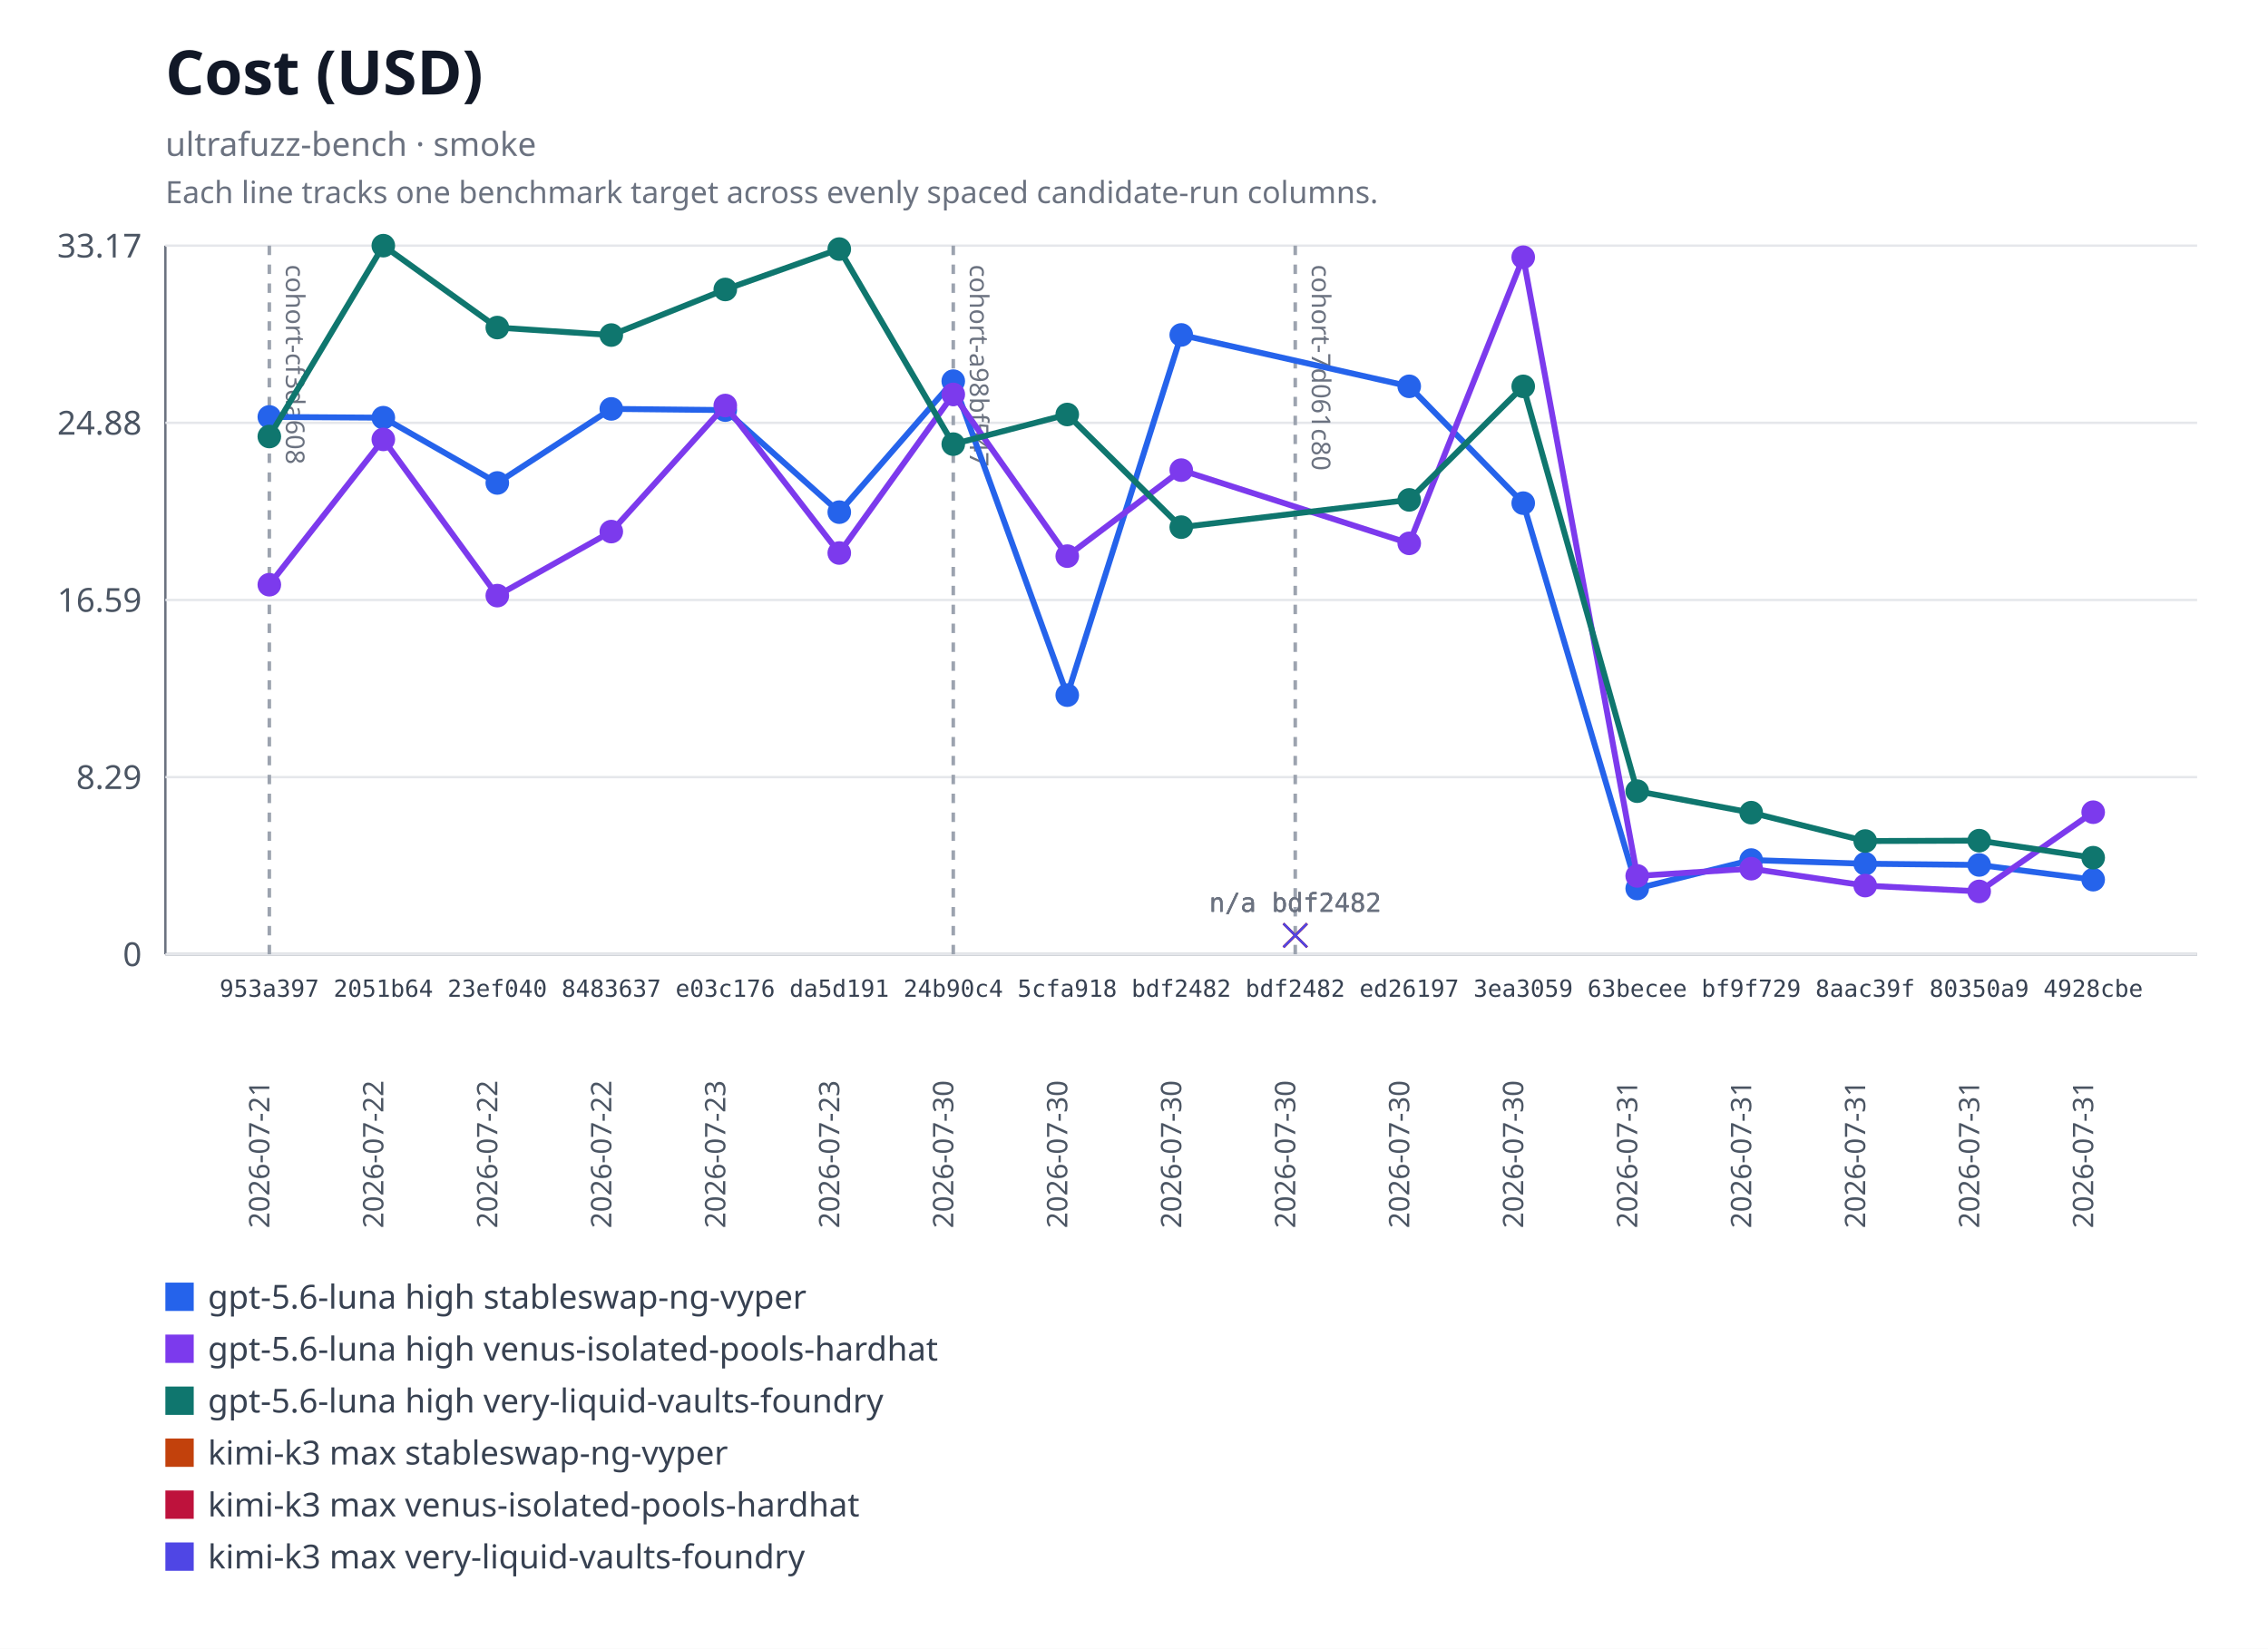
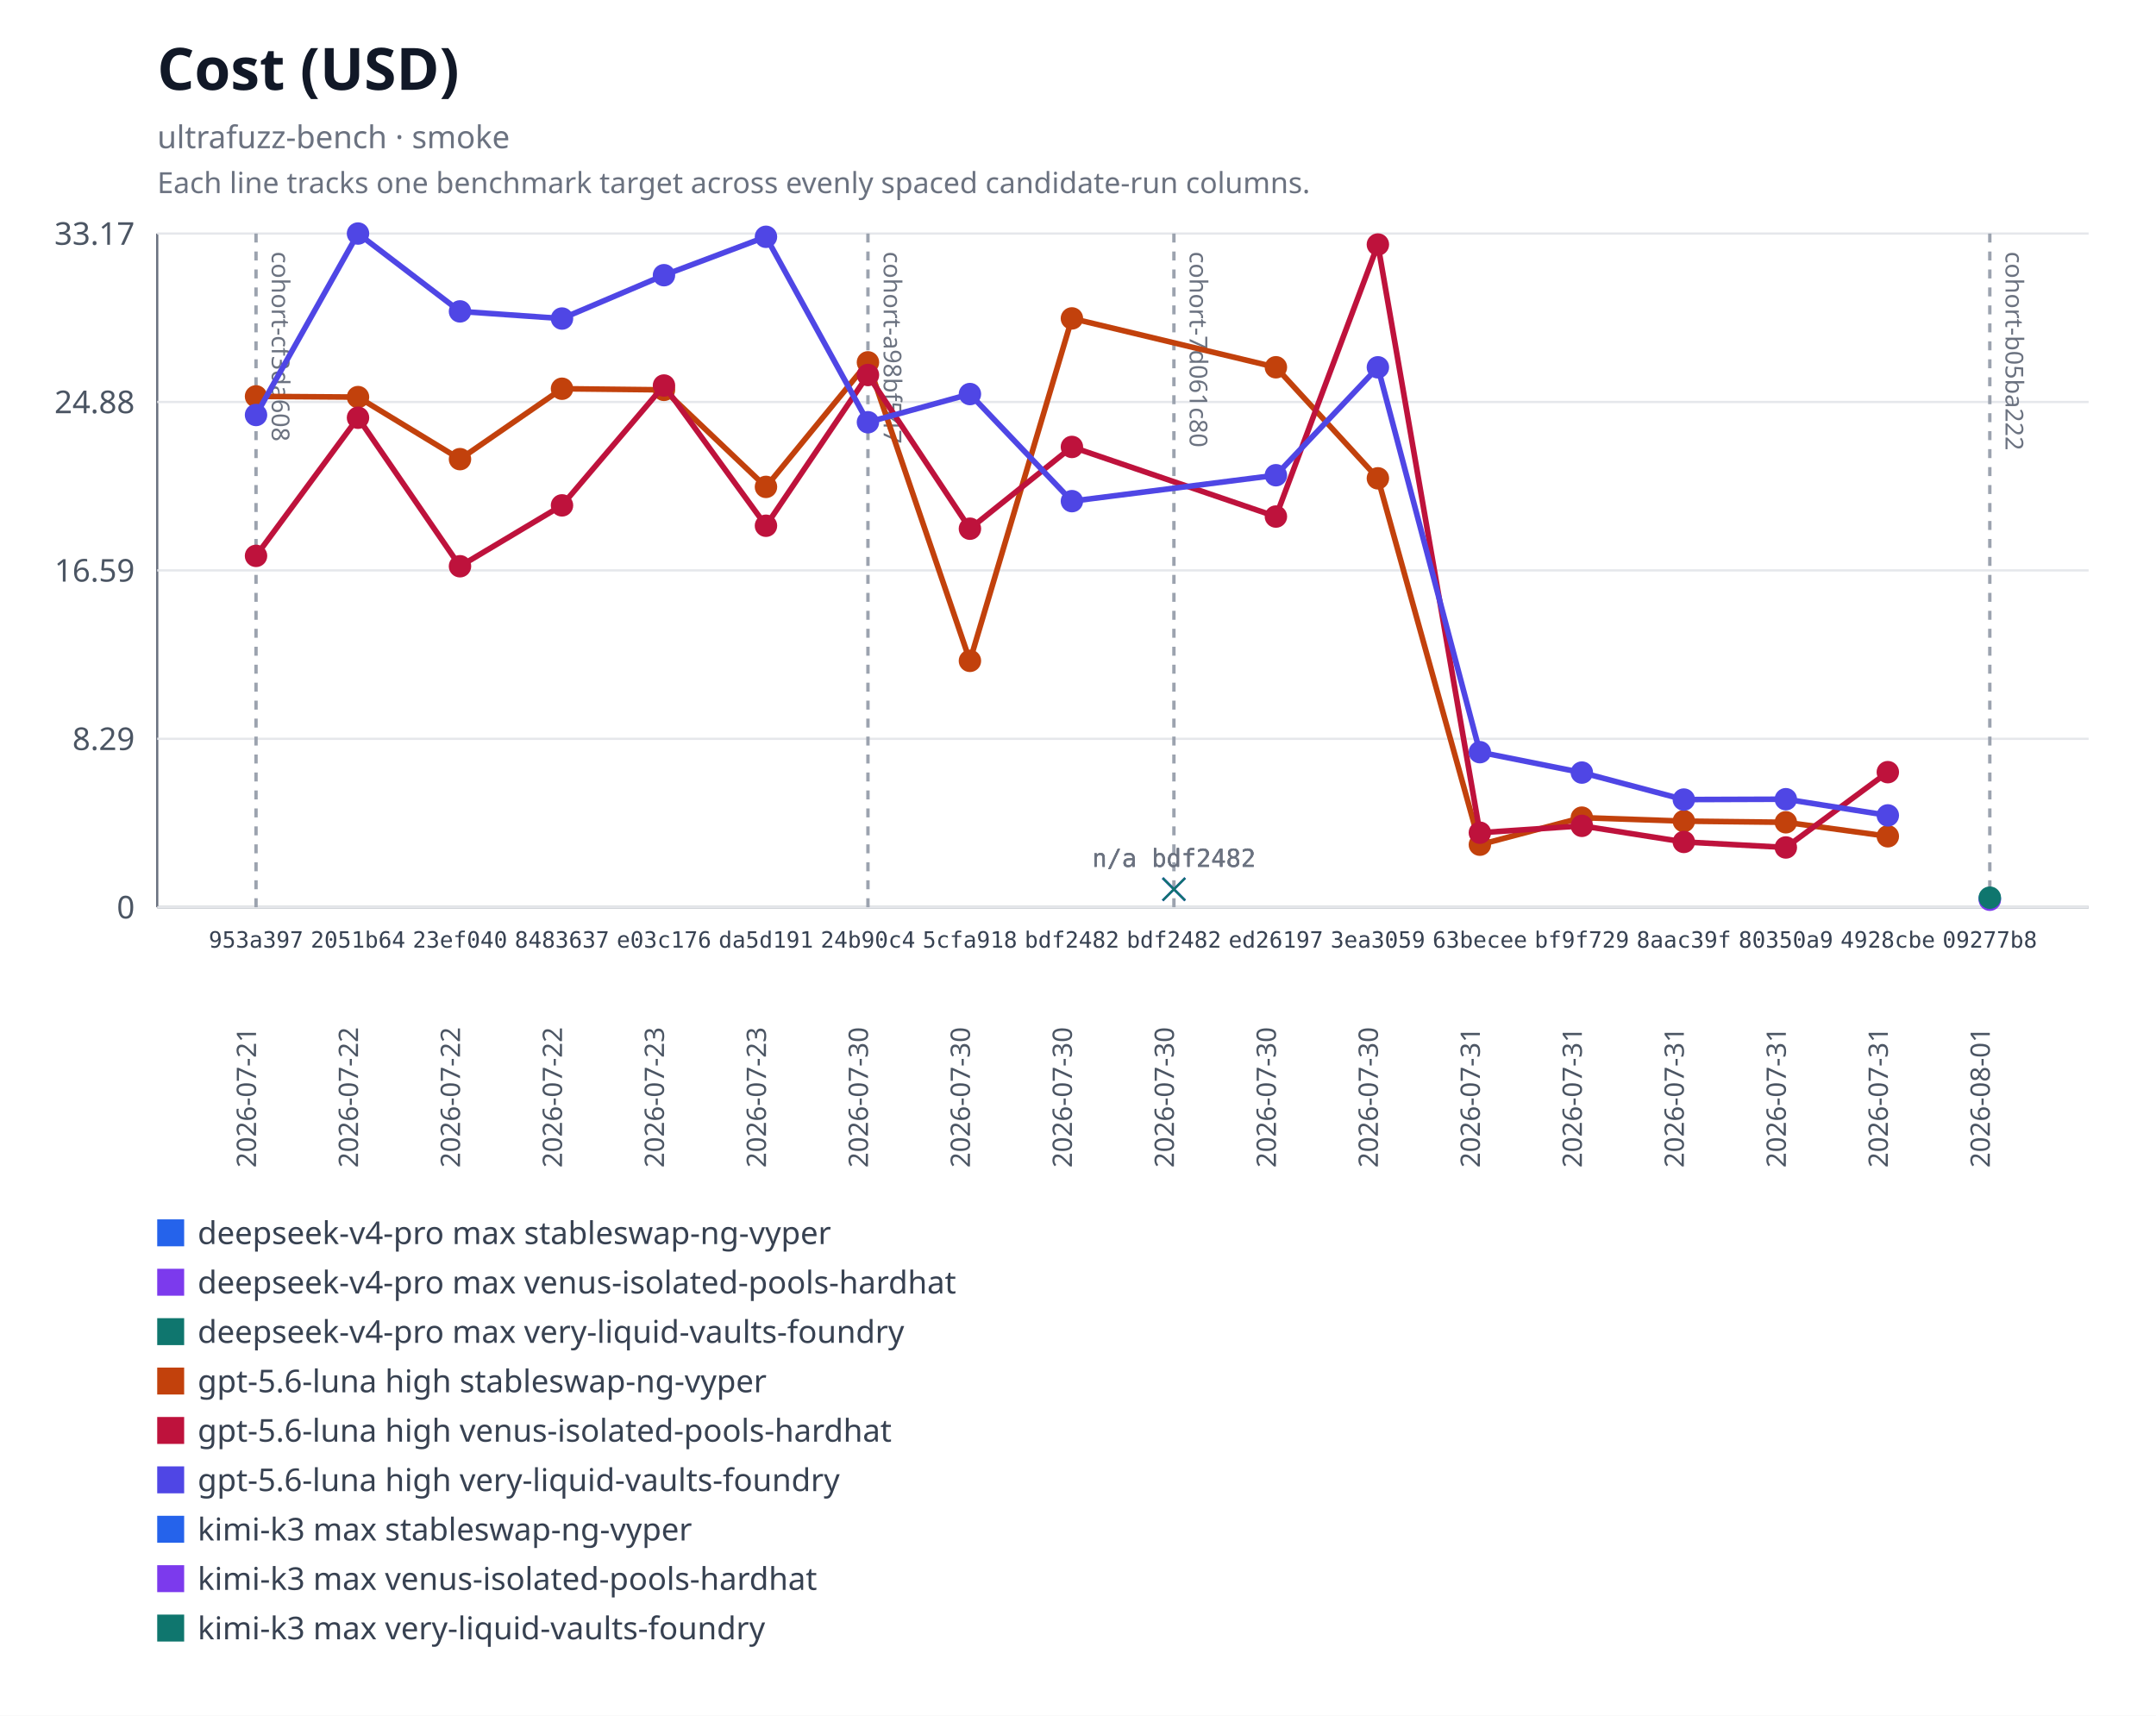
- <svg xmlns="http://www.w3.org/2000/svg" xmlns:xlink="http://www.w3.org/1999/xlink" width="960" height="698" viewBox="0 0 960 698" role="img" aria-labelledby="title desc">
-   <rect width="960" height="698" fill="#ffffff" />
+ <svg xmlns="http://www.w3.org/2000/svg" xmlns:xlink="http://www.w3.org/1999/xlink" width="960" height="764" viewBox="0 0 960 764" role="img" aria-labelledby="title desc">
+   <rect width="960" height="764" fill="#ffffff" />
  <text x="70" y="40" font-family="system-ui, sans-serif" font-size="26" font-weight="600" fill="#111827">Cost (USD)</text>
  <text x="70" y="66" font-family="system-ui, sans-serif" font-size="14" fill="#6b7280">ultrafuzz-bench · smoke</text>
  <text x="70" y="86" font-family="system-ui, sans-serif" font-size="13" fill="#6b7280">Each line tracks one benchmark target across evenly spaced candidate-run columns.</text>
  <line x1="70" y1="104" x2="70" y2="404" stroke="#6b7280" />
  <line x1="70" y1="404" x2="930" y2="404" stroke="#6b7280" />
  <line x1="70" y1="404" x2="930" y2="404" stroke="#e5e7eb" />
  <text x="60" y="409" text-anchor="end" font-family="system-ui, sans-serif" font-size="14" fill="#4b5563">0</text>
  <line x1="70" y1="329" x2="930" y2="329" stroke="#e5e7eb" />
  <text x="60" y="334" text-anchor="end" font-family="system-ui, sans-serif" font-size="14" fill="#4b5563">8.29</text>
  <line x1="70" y1="254" x2="930" y2="254" stroke="#e5e7eb" />
  <text x="60" y="259" text-anchor="end" font-family="system-ui, sans-serif" font-size="14" fill="#4b5563">16.59</text>
  <line x1="70" y1="179" x2="930" y2="179" stroke="#e5e7eb" />
  <text x="60" y="184" text-anchor="end" font-family="system-ui, sans-serif" font-size="14" fill="#4b5563">24.88</text>
  <line x1="70" y1="104" x2="930" y2="104" stroke="#e5e7eb" />
  <text x="60" y="109" text-anchor="end" font-family="system-ui, sans-serif" font-size="14" fill="#4b5563">33.17</text>
  <g data-lineage-marker="cohort-cf3da608">
    <line x1="114" y1="104" x2="114" y2="404" stroke="#9ca3af" stroke-width="1.5" stroke-dasharray="4 4" />
    <text transform="translate(121,112) rotate(90)" text-anchor="start" font-family="system-ui, sans-serif" font-size="11" fill="#6b7280">cohort-cf3da608</text>
  </g>
  <g data-lineage-marker="cohort-a98bf547">
-     <line x1="403.5" y1="104" x2="403.5" y2="404" stroke="#9ca3af" stroke-width="1.5" stroke-dasharray="4 4" />
-     <text transform="translate(410.5,112) rotate(90)" text-anchor="start" font-family="system-ui, sans-serif" font-size="11" fill="#6b7280">cohort-a98bf547</text>
+     <line x1="386.47" y1="104" x2="386.47" y2="404" stroke="#9ca3af" stroke-width="1.5" stroke-dasharray="4 4" />
+     <text transform="translate(393.47,112) rotate(90)" text-anchor="start" font-family="system-ui, sans-serif" font-size="11" fill="#6b7280">cohort-a98bf547</text>
  </g>
  <g data-lineage-marker="cohort-7d061c80">
-     <line x1="548.25" y1="104" x2="548.25" y2="404" stroke="#9ca3af" stroke-width="1.5" stroke-dasharray="4 4" />
-     <text transform="translate(555.25,112) rotate(90)" text-anchor="start" font-family="system-ui, sans-serif" font-size="11" fill="#6b7280">cohort-7d061c80</text>
-   </g>
-   <polyline fill="none" stroke="#2563eb" stroke-width="2.5" points="114,176.51 162.25,176.83 210.5,204.46 258.75,173.11 307,173.61 355.25,216.82 403.5,161.36 451.75,294.29 500,141.79 596.5,163.55 644.75,213.01 693,376.15 741.25,364.11 789.5,365.67 837.75,366.18 886,372.41" />
+     <line x1="522.71" y1="104" x2="522.71" y2="404" stroke="#9ca3af" stroke-width="1.5" stroke-dasharray="4 4" />
+     <text transform="translate(529.71,112) rotate(90)" text-anchor="start" font-family="system-ui, sans-serif" font-size="11" fill="#6b7280">cohort-7d061c80</text>
+   </g>
+   <g data-lineage-marker="cohort-b05ba222">
+     <line x1="886" y1="104" x2="886" y2="404" stroke="#9ca3af" stroke-width="1.5" stroke-dasharray="4 4" />
+     <text transform="translate(893,112) rotate(90)" text-anchor="start" font-family="system-ui, sans-serif" font-size="11" fill="#6b7280">cohort-b05ba222</text>
+   </g>
+   <a href="https://github.com/monad-developers/ultrafuzz/commit/09277b81397d06cf697403a863c8f29f4e2320b9" xlink:href="https://github.com/monad-developers/ultrafuzz/commit/09277b81397d06cf697403a863c8f29f4e2320b9">
+     <circle cx="886" cy="400.15" r="5" fill="#2563eb" />
+   </a>
+   <a href="https://github.com/monad-developers/ultrafuzz/commit/09277b81397d06cf697403a863c8f29f4e2320b9" xlink:href="https://github.com/monad-developers/ultrafuzz/commit/09277b81397d06cf697403a863c8f29f4e2320b9">
+     <circle cx="886" cy="400.66" r="5" fill="#7c3aed" />
+   </a>
+   <a href="https://github.com/monad-developers/ultrafuzz/commit/09277b81397d06cf697403a863c8f29f4e2320b9" xlink:href="https://github.com/monad-developers/ultrafuzz/commit/09277b81397d06cf697403a863c8f29f4e2320b9">
+     <circle cx="886" cy="399.75" r="5" fill="#0f766e" />
+   </a>
+   <polyline fill="none" stroke="#c2410c" stroke-width="2.5" points="114,176.51 159.41,176.83 204.82,204.46 250.24,173.11 295.65,173.61 341.06,216.82 386.47,161.36 431.88,294.29 477.29,141.79 568.12,163.55 613.53,213.01 658.94,376.15 704.35,364.11 749.76,365.67 795.18,366.18 840.59,372.41" />
  <a href="https://github.com/monad-developers/ultrafuzz/commit/953a397a860307d3061eef2cad69c80d09ef20f5" xlink:href="https://github.com/monad-developers/ultrafuzz/commit/953a397a860307d3061eef2cad69c80d09ef20f5">
-     <circle cx="114" cy="176.51" r="5" fill="#2563eb" />
+     <circle cx="114" cy="176.51" r="5" fill="#c2410c" />
  </a>
  <a href="https://github.com/monad-developers/ultrafuzz/commit/2051b642d9e31e9402ce1ec8a00b70cc27801f16" xlink:href="https://github.com/monad-developers/ultrafuzz/commit/2051b642d9e31e9402ce1ec8a00b70cc27801f16">
-     <circle cx="162.25" cy="176.83" r="5" fill="#2563eb" />
+     <circle cx="159.41" cy="176.83" r="5" fill="#c2410c" />
  </a>
  <a href="https://github.com/monad-developers/ultrafuzz/commit/23ef040e5ad66603354e3395f7eac77df9b76f06" xlink:href="https://github.com/monad-developers/ultrafuzz/commit/23ef040e5ad66603354e3395f7eac77df9b76f06">
-     <circle cx="210.5" cy="204.46" r="5" fill="#2563eb" />
+     <circle cx="204.82" cy="204.46" r="5" fill="#c2410c" />
  </a>
  <a href="https://github.com/monad-developers/ultrafuzz/commit/84836379f09e6e84ff0da059f7e26a2a38e4cc98" xlink:href="https://github.com/monad-developers/ultrafuzz/commit/84836379f09e6e84ff0da059f7e26a2a38e4cc98">
-     <circle cx="258.75" cy="173.11" r="5" fill="#2563eb" />
+     <circle cx="250.24" cy="173.11" r="5" fill="#c2410c" />
  </a>
  <a href="https://github.com/monad-developers/ultrafuzz/commit/e03c176587f695fe711b8123f88c2cbbcfca36af" xlink:href="https://github.com/monad-developers/ultrafuzz/commit/e03c176587f695fe711b8123f88c2cbbcfca36af">
-     <circle cx="307" cy="173.61" r="5" fill="#2563eb" />
+     <circle cx="295.65" cy="173.61" r="5" fill="#c2410c" />
  </a>
  <a href="https://github.com/monad-developers/ultrafuzz/commit/da5d191b03f61b4e07149c10d29bbd7542511889" xlink:href="https://github.com/monad-developers/ultrafuzz/commit/da5d191b03f61b4e07149c10d29bbd7542511889">
-     <circle cx="355.25" cy="216.82" r="5" fill="#2563eb" />
+     <circle cx="341.06" cy="216.82" r="5" fill="#c2410c" />
  </a>
  <a href="https://github.com/monad-developers/ultrafuzz/commit/24b90c4d2a03ece561b3b1b988cfa2508c088013" xlink:href="https://github.com/monad-developers/ultrafuzz/commit/24b90c4d2a03ece561b3b1b988cfa2508c088013">
-     <circle cx="403.5" cy="161.36" r="5" fill="#2563eb" />
+     <circle cx="386.47" cy="161.36" r="5" fill="#c2410c" />
  </a>
  <a href="https://github.com/monad-developers/ultrafuzz/commit/5cfa918db7448aeb92b6b8aa66f687a9359b71e6" xlink:href="https://github.com/monad-developers/ultrafuzz/commit/5cfa918db7448aeb92b6b8aa66f687a9359b71e6">
-     <circle cx="451.75" cy="294.29" r="5" fill="#2563eb" />
+     <circle cx="431.88" cy="294.29" r="5" fill="#c2410c" />
  </a>
  <a href="https://github.com/monad-developers/ultrafuzz/commit/bdf2482db2ad359aa9b48775e73206fa37f32278" xlink:href="https://github.com/monad-developers/ultrafuzz/commit/bdf2482db2ad359aa9b48775e73206fa37f32278">
-     <circle cx="500" cy="141.79" r="5" fill="#2563eb" />
+     <circle cx="477.29" cy="141.79" r="5" fill="#c2410c" />
  </a>
  <a href="https://github.com/monad-developers/ultrafuzz/commit/ed26197c6c6cf5c7d21e35b9f2c9f5cb85fcac8e" xlink:href="https://github.com/monad-developers/ultrafuzz/commit/ed26197c6c6cf5c7d21e35b9f2c9f5cb85fcac8e">
-     <circle cx="596.5" cy="163.55" r="5" fill="#2563eb" />
+     <circle cx="568.12" cy="163.55" r="5" fill="#c2410c" />
  </a>
  <a href="https://github.com/monad-developers/ultrafuzz/commit/3ea30591805bdb0dda96ae56efa08419e7b4a506" xlink:href="https://github.com/monad-developers/ultrafuzz/commit/3ea30591805bdb0dda96ae56efa08419e7b4a506">
-     <circle cx="644.75" cy="213.01" r="5" fill="#2563eb" />
+     <circle cx="613.53" cy="213.01" r="5" fill="#c2410c" />
  </a>
  <a href="https://github.com/monad-developers/ultrafuzz/commit/63becee294476e3e750a79163c01634138b94282" xlink:href="https://github.com/monad-developers/ultrafuzz/commit/63becee294476e3e750a79163c01634138b94282">
-     <circle cx="693" cy="376.15" r="5" fill="#2563eb" />
+     <circle cx="658.94" cy="376.15" r="5" fill="#c2410c" />
  </a>
  <a href="https://github.com/monad-developers/ultrafuzz/commit/bf9f729656bd4d2b0e8860c560cc3a1716a3dca0" xlink:href="https://github.com/monad-developers/ultrafuzz/commit/bf9f729656bd4d2b0e8860c560cc3a1716a3dca0">
-     <circle cx="741.25" cy="364.11" r="5" fill="#2563eb" />
+     <circle cx="704.35" cy="364.11" r="5" fill="#c2410c" />
  </a>
  <a href="https://github.com/monad-developers/ultrafuzz/commit/8aac39f661655f98f6e9ba2be71c079d650e2223" xlink:href="https://github.com/monad-developers/ultrafuzz/commit/8aac39f661655f98f6e9ba2be71c079d650e2223">
-     <circle cx="789.5" cy="365.67" r="5" fill="#2563eb" />
+     <circle cx="749.76" cy="365.67" r="5" fill="#c2410c" />
  </a>
  <a href="https://github.com/monad-developers/ultrafuzz/commit/80350a94d72cb12c6e22427fcc925ba21777a309" xlink:href="https://github.com/monad-developers/ultrafuzz/commit/80350a94d72cb12c6e22427fcc925ba21777a309">
-     <circle cx="837.75" cy="366.18" r="5" fill="#2563eb" />
+     <circle cx="795.18" cy="366.18" r="5" fill="#c2410c" />
  </a>
  <a href="https://github.com/monad-developers/ultrafuzz/commit/4928cbe154027060b4b9d9e63e9414a6a0547022" xlink:href="https://github.com/monad-developers/ultrafuzz/commit/4928cbe154027060b4b9d9e63e9414a6a0547022">
-     <circle cx="886" cy="372.41" r="5" fill="#2563eb" />
-   </a>
-   <polyline fill="none" stroke="#7c3aed" stroke-width="2.5" points="114,247.54 162.25,186.02 210.5,252.16 258.75,225.05 307,171.68 355.25,234.12 403.5,166.98 451.75,235.44 500,199.03 596.5,230.03 644.75,108.89 693,370.82 741.25,367.76 789.5,374.92 837.75,377.39 886,343.85" />
+     <circle cx="840.59" cy="372.41" r="5" fill="#c2410c" />
+   </a>
+   <polyline fill="none" stroke="#be123c" stroke-width="2.5" points="114,247.54 159.41,186.02 204.82,252.16 250.24,225.05 295.65,171.68 341.06,234.12 386.47,166.98 431.88,235.44 477.29,199.03 568.12,230.03 613.53,108.89 658.94,370.82 704.35,367.76 749.76,374.92 795.18,377.39 840.59,343.85" />
  <a href="https://github.com/monad-developers/ultrafuzz/commit/953a397a860307d3061eef2cad69c80d09ef20f5" xlink:href="https://github.com/monad-developers/ultrafuzz/commit/953a397a860307d3061eef2cad69c80d09ef20f5">
-     <circle cx="114" cy="247.54" r="5" fill="#7c3aed" />
+     <circle cx="114" cy="247.54" r="5" fill="#be123c" />
  </a>
  <a href="https://github.com/monad-developers/ultrafuzz/commit/2051b642d9e31e9402ce1ec8a00b70cc27801f16" xlink:href="https://github.com/monad-developers/ultrafuzz/commit/2051b642d9e31e9402ce1ec8a00b70cc27801f16">
-     <circle cx="162.25" cy="186.02" r="5" fill="#7c3aed" />
+     <circle cx="159.41" cy="186.02" r="5" fill="#be123c" />
  </a>
  <a href="https://github.com/monad-developers/ultrafuzz/commit/23ef040e5ad66603354e3395f7eac77df9b76f06" xlink:href="https://github.com/monad-developers/ultrafuzz/commit/23ef040e5ad66603354e3395f7eac77df9b76f06">
-     <circle cx="210.5" cy="252.16" r="5" fill="#7c3aed" />
+     <circle cx="204.82" cy="252.16" r="5" fill="#be123c" />
  </a>
  <a href="https://github.com/monad-developers/ultrafuzz/commit/84836379f09e6e84ff0da059f7e26a2a38e4cc98" xlink:href="https://github.com/monad-developers/ultrafuzz/commit/84836379f09e6e84ff0da059f7e26a2a38e4cc98">
-     <circle cx="258.75" cy="225.05" r="5" fill="#7c3aed" />
+     <circle cx="250.24" cy="225.05" r="5" fill="#be123c" />
  </a>
  <a href="https://github.com/monad-developers/ultrafuzz/commit/e03c176587f695fe711b8123f88c2cbbcfca36af" xlink:href="https://github.com/monad-developers/ultrafuzz/commit/e03c176587f695fe711b8123f88c2cbbcfca36af">
-     <circle cx="307" cy="171.68" r="5" fill="#7c3aed" />
+     <circle cx="295.65" cy="171.68" r="5" fill="#be123c" />
  </a>
  <a href="https://github.com/monad-developers/ultrafuzz/commit/da5d191b03f61b4e07149c10d29bbd7542511889" xlink:href="https://github.com/monad-developers/ultrafuzz/commit/da5d191b03f61b4e07149c10d29bbd7542511889">
-     <circle cx="355.25" cy="234.12" r="5" fill="#7c3aed" />
+     <circle cx="341.06" cy="234.12" r="5" fill="#be123c" />
  </a>
  <a href="https://github.com/monad-developers/ultrafuzz/commit/24b90c4d2a03ece561b3b1b988cfa2508c088013" xlink:href="https://github.com/monad-developers/ultrafuzz/commit/24b90c4d2a03ece561b3b1b988cfa2508c088013">
-     <circle cx="403.5" cy="166.98" r="5" fill="#7c3aed" />
+     <circle cx="386.47" cy="166.98" r="5" fill="#be123c" />
  </a>
  <a href="https://github.com/monad-developers/ultrafuzz/commit/5cfa918db7448aeb92b6b8aa66f687a9359b71e6" xlink:href="https://github.com/monad-developers/ultrafuzz/commit/5cfa918db7448aeb92b6b8aa66f687a9359b71e6">
-     <circle cx="451.75" cy="235.44" r="5" fill="#7c3aed" />
+     <circle cx="431.88" cy="235.44" r="5" fill="#be123c" />
  </a>
  <a href="https://github.com/monad-developers/ultrafuzz/commit/bdf2482db2ad359aa9b48775e73206fa37f32278" xlink:href="https://github.com/monad-developers/ultrafuzz/commit/bdf2482db2ad359aa9b48775e73206fa37f32278">
-     <circle cx="500" cy="199.03" r="5" fill="#7c3aed" />
+     <circle cx="477.29" cy="199.03" r="5" fill="#be123c" />
  </a>
  <a href="https://github.com/monad-developers/ultrafuzz/commit/ed26197c6c6cf5c7d21e35b9f2c9f5cb85fcac8e" xlink:href="https://github.com/monad-developers/ultrafuzz/commit/ed26197c6c6cf5c7d21e35b9f2c9f5cb85fcac8e">
-     <circle cx="596.5" cy="230.03" r="5" fill="#7c3aed" />
+     <circle cx="568.12" cy="230.03" r="5" fill="#be123c" />
  </a>
  <a href="https://github.com/monad-developers/ultrafuzz/commit/3ea30591805bdb0dda96ae56efa08419e7b4a506" xlink:href="https://github.com/monad-developers/ultrafuzz/commit/3ea30591805bdb0dda96ae56efa08419e7b4a506">
-     <circle cx="644.75" cy="108.89" r="5" fill="#7c3aed" />
+     <circle cx="613.53" cy="108.89" r="5" fill="#be123c" />
  </a>
  <a href="https://github.com/monad-developers/ultrafuzz/commit/63becee294476e3e750a79163c01634138b94282" xlink:href="https://github.com/monad-developers/ultrafuzz/commit/63becee294476e3e750a79163c01634138b94282">
-     <circle cx="693" cy="370.82" r="5" fill="#7c3aed" />
+     <circle cx="658.94" cy="370.82" r="5" fill="#be123c" />
  </a>
  <a href="https://github.com/monad-developers/ultrafuzz/commit/bf9f729656bd4d2b0e8860c560cc3a1716a3dca0" xlink:href="https://github.com/monad-developers/ultrafuzz/commit/bf9f729656bd4d2b0e8860c560cc3a1716a3dca0">
-     <circle cx="741.25" cy="367.76" r="5" fill="#7c3aed" />
+     <circle cx="704.35" cy="367.76" r="5" fill="#be123c" />
  </a>
  <a href="https://github.com/monad-developers/ultrafuzz/commit/8aac39f661655f98f6e9ba2be71c079d650e2223" xlink:href="https://github.com/monad-developers/ultrafuzz/commit/8aac39f661655f98f6e9ba2be71c079d650e2223">
-     <circle cx="789.5" cy="374.92" r="5" fill="#7c3aed" />
+     <circle cx="749.76" cy="374.92" r="5" fill="#be123c" />
  </a>
  <a href="https://github.com/monad-developers/ultrafuzz/commit/80350a94d72cb12c6e22427fcc925ba21777a309" xlink:href="https://github.com/monad-developers/ultrafuzz/commit/80350a94d72cb12c6e22427fcc925ba21777a309">
-     <circle cx="837.75" cy="377.39" r="5" fill="#7c3aed" />
+     <circle cx="795.18" cy="377.39" r="5" fill="#be123c" />
  </a>
  <a href="https://github.com/monad-developers/ultrafuzz/commit/4928cbe154027060b4b9d9e63e9414a6a0547022" xlink:href="https://github.com/monad-developers/ultrafuzz/commit/4928cbe154027060b4b9d9e63e9414a6a0547022">
-     <circle cx="886" cy="343.85" r="5" fill="#7c3aed" />
-   </a>
-   <polyline fill="none" stroke="#0f766e" stroke-width="2.5" points="114,184.8 162.25,104 210.5,138.67 258.75,141.85 307,122.55 355.25,105.45 403.5,188.03 451.75,175.48 500,223.17 596.5,211.63 644.75,163.57 693,334.95 741.25,344.04 789.5,356.06 837.75,355.9 886,363.11" />
+     <circle cx="840.59" cy="343.85" r="5" fill="#be123c" />
+   </a>
+   <polyline fill="none" stroke="#4f46e5" stroke-width="2.5" points="114,184.8 159.41,104 204.82,138.67 250.24,141.85 295.65,122.55 341.06,105.45 386.47,188.03 431.88,175.48 477.29,223.17 568.12,211.63 613.53,163.57 658.94,334.95 704.35,344.04 749.76,356.06 795.18,355.9 840.59,363.11" />
  <a href="https://github.com/monad-developers/ultrafuzz/commit/953a397a860307d3061eef2cad69c80d09ef20f5" xlink:href="https://github.com/monad-developers/ultrafuzz/commit/953a397a860307d3061eef2cad69c80d09ef20f5">
-     <circle cx="114" cy="184.8" r="5" fill="#0f766e" />
+     <circle cx="114" cy="184.8" r="5" fill="#4f46e5" />
  </a>
  <a href="https://github.com/monad-developers/ultrafuzz/commit/2051b642d9e31e9402ce1ec8a00b70cc27801f16" xlink:href="https://github.com/monad-developers/ultrafuzz/commit/2051b642d9e31e9402ce1ec8a00b70cc27801f16">
-     <circle cx="162.25" cy="104" r="5" fill="#0f766e" />
+     <circle cx="159.41" cy="104" r="5" fill="#4f46e5" />
  </a>
  <a href="https://github.com/monad-developers/ultrafuzz/commit/23ef040e5ad66603354e3395f7eac77df9b76f06" xlink:href="https://github.com/monad-developers/ultrafuzz/commit/23ef040e5ad66603354e3395f7eac77df9b76f06">
-     <circle cx="210.5" cy="138.67" r="5" fill="#0f766e" />
+     <circle cx="204.82" cy="138.67" r="5" fill="#4f46e5" />
  </a>
  <a href="https://github.com/monad-developers/ultrafuzz/commit/84836379f09e6e84ff0da059f7e26a2a38e4cc98" xlink:href="https://github.com/monad-developers/ultrafuzz/commit/84836379f09e6e84ff0da059f7e26a2a38e4cc98">
-     <circle cx="258.75" cy="141.85" r="5" fill="#0f766e" />
+     <circle cx="250.24" cy="141.85" r="5" fill="#4f46e5" />
  </a>
  <a href="https://github.com/monad-developers/ultrafuzz/commit/e03c176587f695fe711b8123f88c2cbbcfca36af" xlink:href="https://github.com/monad-developers/ultrafuzz/commit/e03c176587f695fe711b8123f88c2cbbcfca36af">
-     <circle cx="307" cy="122.55" r="5" fill="#0f766e" />
+     <circle cx="295.65" cy="122.55" r="5" fill="#4f46e5" />
  </a>
  <a href="https://github.com/monad-developers/ultrafuzz/commit/da5d191b03f61b4e07149c10d29bbd7542511889" xlink:href="https://github.com/monad-developers/ultrafuzz/commit/da5d191b03f61b4e07149c10d29bbd7542511889">
-     <circle cx="355.25" cy="105.45" r="5" fill="#0f766e" />
+     <circle cx="341.06" cy="105.45" r="5" fill="#4f46e5" />
  </a>
  <a href="https://github.com/monad-developers/ultrafuzz/commit/24b90c4d2a03ece561b3b1b988cfa2508c088013" xlink:href="https://github.com/monad-developers/ultrafuzz/commit/24b90c4d2a03ece561b3b1b988cfa2508c088013">
-     <circle cx="403.5" cy="188.03" r="5" fill="#0f766e" />
+     <circle cx="386.47" cy="188.03" r="5" fill="#4f46e5" />
  </a>
  <a href="https://github.com/monad-developers/ultrafuzz/commit/5cfa918db7448aeb92b6b8aa66f687a9359b71e6" xlink:href="https://github.com/monad-developers/ultrafuzz/commit/5cfa918db7448aeb92b6b8aa66f687a9359b71e6">
-     <circle cx="451.75" cy="175.48" r="5" fill="#0f766e" />
+     <circle cx="431.88" cy="175.48" r="5" fill="#4f46e5" />
  </a>
  <a href="https://github.com/monad-developers/ultrafuzz/commit/bdf2482db2ad359aa9b48775e73206fa37f32278" xlink:href="https://github.com/monad-developers/ultrafuzz/commit/bdf2482db2ad359aa9b48775e73206fa37f32278">
-     <circle cx="500" cy="223.17" r="5" fill="#0f766e" />
+     <circle cx="477.29" cy="223.17" r="5" fill="#4f46e5" />
  </a>
  <a href="https://github.com/monad-developers/ultrafuzz/commit/ed26197c6c6cf5c7d21e35b9f2c9f5cb85fcac8e" xlink:href="https://github.com/monad-developers/ultrafuzz/commit/ed26197c6c6cf5c7d21e35b9f2c9f5cb85fcac8e">
-     <circle cx="596.5" cy="211.63" r="5" fill="#0f766e" />
+     <circle cx="568.12" cy="211.63" r="5" fill="#4f46e5" />
  </a>
  <a href="https://github.com/monad-developers/ultrafuzz/commit/3ea30591805bdb0dda96ae56efa08419e7b4a506" xlink:href="https://github.com/monad-developers/ultrafuzz/commit/3ea30591805bdb0dda96ae56efa08419e7b4a506">
-     <circle cx="644.75" cy="163.57" r="5" fill="#0f766e" />
+     <circle cx="613.53" cy="163.57" r="5" fill="#4f46e5" />
  </a>
  <a href="https://github.com/monad-developers/ultrafuzz/commit/63becee294476e3e750a79163c01634138b94282" xlink:href="https://github.com/monad-developers/ultrafuzz/commit/63becee294476e3e750a79163c01634138b94282">
-     <circle cx="693" cy="334.95" r="5" fill="#0f766e" />
+     <circle cx="658.94" cy="334.95" r="5" fill="#4f46e5" />
  </a>
  <a href="https://github.com/monad-developers/ultrafuzz/commit/bf9f729656bd4d2b0e8860c560cc3a1716a3dca0" xlink:href="https://github.com/monad-developers/ultrafuzz/commit/bf9f729656bd4d2b0e8860c560cc3a1716a3dca0">
-     <circle cx="741.25" cy="344.04" r="5" fill="#0f766e" />
+     <circle cx="704.35" cy="344.04" r="5" fill="#4f46e5" />
  </a>
  <a href="https://github.com/monad-developers/ultrafuzz/commit/8aac39f661655f98f6e9ba2be71c079d650e2223" xlink:href="https://github.com/monad-developers/ultrafuzz/commit/8aac39f661655f98f6e9ba2be71c079d650e2223">
-     <circle cx="789.5" cy="356.06" r="5" fill="#0f766e" />
+     <circle cx="749.76" cy="356.06" r="5" fill="#4f46e5" />
  </a>
  <a href="https://github.com/monad-developers/ultrafuzz/commit/80350a94d72cb12c6e22427fcc925ba21777a309" xlink:href="https://github.com/monad-developers/ultrafuzz/commit/80350a94d72cb12c6e22427fcc925ba21777a309">
-     <circle cx="837.75" cy="355.9" r="5" fill="#0f766e" />
+     <circle cx="795.18" cy="355.9" r="5" fill="#4f46e5" />
  </a>
  <a href="https://github.com/monad-developers/ultrafuzz/commit/4928cbe154027060b4b9d9e63e9414a6a0547022" xlink:href="https://github.com/monad-developers/ultrafuzz/commit/4928cbe154027060b4b9d9e63e9414a6a0547022">
-     <circle cx="886" cy="363.11" r="5" fill="#0f766e" />
+     <circle cx="840.59" cy="363.11" r="5" fill="#4f46e5" />
  </a>
  <a href="https://github.com/monad-developers/ultrafuzz/commit/bdf2482db2ad359aa9b48775e73206fa37f32278" xlink:href="https://github.com/monad-developers/ultrafuzz/commit/bdf2482db2ad359aa9b48775e73206fa37f32278" data-status="unavailable">
-     <line x1="543.25" y1="391" x2="553.25" y2="401" stroke="#c2410c" />
-     <line x1="553.25" y1="391" x2="543.25" y2="401" stroke="#c2410c" />
-     <text x="548.25" y="386" text-anchor="middle" font-family="ui-monospace, monospace" font-size="11" fill="#6b7280">n/a bdf2482</text>
+     <line x1="517.71" y1="391" x2="527.71" y2="401" stroke="#2563eb" />
+     <line x1="527.71" y1="391" x2="517.71" y2="401" stroke="#2563eb" />
+     <text x="522.71" y="386" text-anchor="middle" font-family="ui-monospace, monospace" font-size="11" fill="#6b7280">n/a bdf2482</text>
  </a>
  <a href="https://github.com/monad-developers/ultrafuzz/commit/bdf2482db2ad359aa9b48775e73206fa37f32278" xlink:href="https://github.com/monad-developers/ultrafuzz/commit/bdf2482db2ad359aa9b48775e73206fa37f32278" data-status="unavailable">
-     <line x1="543.25" y1="391" x2="553.25" y2="401" stroke="#be123c" />
-     <line x1="553.25" y1="391" x2="543.25" y2="401" stroke="#be123c" />
-     <text x="548.25" y="386" text-anchor="middle" font-family="ui-monospace, monospace" font-size="11" fill="#6b7280">n/a bdf2482</text>
+     <line x1="517.71" y1="391" x2="527.71" y2="401" stroke="#7c3aed" />
+     <line x1="527.71" y1="391" x2="517.71" y2="401" stroke="#7c3aed" />
+     <text x="522.71" y="386" text-anchor="middle" font-family="ui-monospace, monospace" font-size="11" fill="#6b7280">n/a bdf2482</text>
  </a>
  <a href="https://github.com/monad-developers/ultrafuzz/commit/bdf2482db2ad359aa9b48775e73206fa37f32278" xlink:href="https://github.com/monad-developers/ultrafuzz/commit/bdf2482db2ad359aa9b48775e73206fa37f32278" data-status="unavailable">
-     <line x1="543.25" y1="391" x2="553.25" y2="401" stroke="#4f46e5" />
-     <line x1="553.25" y1="391" x2="543.25" y2="401" stroke="#4f46e5" />
-     <text x="548.25" y="386" text-anchor="middle" font-family="ui-monospace, monospace" font-size="11" fill="#6b7280">n/a bdf2482</text>
+     <line x1="517.71" y1="391" x2="527.71" y2="401" stroke="#0f766e" />
+     <line x1="527.71" y1="391" x2="517.71" y2="401" stroke="#0f766e" />
+     <text x="522.71" y="386" text-anchor="middle" font-family="ui-monospace, monospace" font-size="11" fill="#6b7280">n/a bdf2482</text>
  </a>
  <text x="114" y="422" text-anchor="middle" font-family="ui-monospace, monospace" font-size="10" fill="#374151">953a397</text>
  <text transform="translate(114,520) rotate(-90)" text-anchor="start" font-family="system-ui, sans-serif" font-size="12" fill="#4b5563">2026-07-21</text>
-   <text x="162.25" y="422" text-anchor="middle" font-family="ui-monospace, monospace" font-size="10" fill="#374151">2051b64</text>
-   <text transform="translate(162.25,520) rotate(-90)" text-anchor="start" font-family="system-ui, sans-serif" font-size="12" fill="#4b5563">2026-07-22</text>
-   <text x="210.5" y="422" text-anchor="middle" font-family="ui-monospace, monospace" font-size="10" fill="#374151">23ef040</text>
-   <text transform="translate(210.5,520) rotate(-90)" text-anchor="start" font-family="system-ui, sans-serif" font-size="12" fill="#4b5563">2026-07-22</text>
-   <text x="258.75" y="422" text-anchor="middle" font-family="ui-monospace, monospace" font-size="10" fill="#374151">8483637</text>
-   <text transform="translate(258.75,520) rotate(-90)" text-anchor="start" font-family="system-ui, sans-serif" font-size="12" fill="#4b5563">2026-07-22</text>
-   <text x="307" y="422" text-anchor="middle" font-family="ui-monospace, monospace" font-size="10" fill="#374151">e03c176</text>
-   <text transform="translate(307,520) rotate(-90)" text-anchor="start" font-family="system-ui, sans-serif" font-size="12" fill="#4b5563">2026-07-23</text>
-   <text x="355.25" y="422" text-anchor="middle" font-family="ui-monospace, monospace" font-size="10" fill="#374151">da5d191</text>
-   <text transform="translate(355.25,520) rotate(-90)" text-anchor="start" font-family="system-ui, sans-serif" font-size="12" fill="#4b5563">2026-07-23</text>
-   <text x="403.5" y="422" text-anchor="middle" font-family="ui-monospace, monospace" font-size="10" fill="#374151">24b90c4</text>
-   <text transform="translate(403.5,520) rotate(-90)" text-anchor="start" font-family="system-ui, sans-serif" font-size="12" fill="#4b5563">2026-07-30</text>
-   <text x="451.75" y="422" text-anchor="middle" font-family="ui-monospace, monospace" font-size="10" fill="#374151">5cfa918</text>
-   <text transform="translate(451.75,520) rotate(-90)" text-anchor="start" font-family="system-ui, sans-serif" font-size="12" fill="#4b5563">2026-07-30</text>
-   <text x="500" y="422" text-anchor="middle" font-family="ui-monospace, monospace" font-size="10" fill="#374151">bdf2482</text>
-   <text transform="translate(500,520) rotate(-90)" text-anchor="start" font-family="system-ui, sans-serif" font-size="12" fill="#4b5563">2026-07-30</text>
-   <text x="548.25" y="422" text-anchor="middle" font-family="ui-monospace, monospace" font-size="10" fill="#374151">bdf2482</text>
-   <text transform="translate(548.25,520) rotate(-90)" text-anchor="start" font-family="system-ui, sans-serif" font-size="12" fill="#4b5563">2026-07-30</text>
-   <text x="596.5" y="422" text-anchor="middle" font-family="ui-monospace, monospace" font-size="10" fill="#374151">ed26197</text>
-   <text transform="translate(596.5,520) rotate(-90)" text-anchor="start" font-family="system-ui, sans-serif" font-size="12" fill="#4b5563">2026-07-30</text>
-   <text x="644.75" y="422" text-anchor="middle" font-family="ui-monospace, monospace" font-size="10" fill="#374151">3ea3059</text>
-   <text transform="translate(644.75,520) rotate(-90)" text-anchor="start" font-family="system-ui, sans-serif" font-size="12" fill="#4b5563">2026-07-30</text>
-   <text x="693" y="422" text-anchor="middle" font-family="ui-monospace, monospace" font-size="10" fill="#374151">63becee</text>
-   <text transform="translate(693,520) rotate(-90)" text-anchor="start" font-family="system-ui, sans-serif" font-size="12" fill="#4b5563">2026-07-31</text>
-   <text x="741.25" y="422" text-anchor="middle" font-family="ui-monospace, monospace" font-size="10" fill="#374151">bf9f729</text>
-   <text transform="translate(741.25,520) rotate(-90)" text-anchor="start" font-family="system-ui, sans-serif" font-size="12" fill="#4b5563">2026-07-31</text>
-   <text x="789.5" y="422" text-anchor="middle" font-family="ui-monospace, monospace" font-size="10" fill="#374151">8aac39f</text>
-   <text transform="translate(789.5,520) rotate(-90)" text-anchor="start" font-family="system-ui, sans-serif" font-size="12" fill="#4b5563">2026-07-31</text>
-   <text x="837.75" y="422" text-anchor="middle" font-family="ui-monospace, monospace" font-size="10" fill="#374151">80350a9</text>
-   <text transform="translate(837.75,520) rotate(-90)" text-anchor="start" font-family="system-ui, sans-serif" font-size="12" fill="#4b5563">2026-07-31</text>
-   <text x="886" y="422" text-anchor="middle" font-family="ui-monospace, monospace" font-size="10" fill="#374151">4928cbe</text>
-   <text transform="translate(886,520) rotate(-90)" text-anchor="start" font-family="system-ui, sans-serif" font-size="12" fill="#4b5563">2026-07-31</text>
+   <text x="159.41" y="422" text-anchor="middle" font-family="ui-monospace, monospace" font-size="10" fill="#374151">2051b64</text>
+   <text transform="translate(159.41,520) rotate(-90)" text-anchor="start" font-family="system-ui, sans-serif" font-size="12" fill="#4b5563">2026-07-22</text>
+   <text x="204.82" y="422" text-anchor="middle" font-family="ui-monospace, monospace" font-size="10" fill="#374151">23ef040</text>
+   <text transform="translate(204.82,520) rotate(-90)" text-anchor="start" font-family="system-ui, sans-serif" font-size="12" fill="#4b5563">2026-07-22</text>
+   <text x="250.24" y="422" text-anchor="middle" font-family="ui-monospace, monospace" font-size="10" fill="#374151">8483637</text>
+   <text transform="translate(250.24,520) rotate(-90)" text-anchor="start" font-family="system-ui, sans-serif" font-size="12" fill="#4b5563">2026-07-22</text>
+   <text x="295.65" y="422" text-anchor="middle" font-family="ui-monospace, monospace" font-size="10" fill="#374151">e03c176</text>
+   <text transform="translate(295.65,520) rotate(-90)" text-anchor="start" font-family="system-ui, sans-serif" font-size="12" fill="#4b5563">2026-07-23</text>
+   <text x="341.06" y="422" text-anchor="middle" font-family="ui-monospace, monospace" font-size="10" fill="#374151">da5d191</text>
+   <text transform="translate(341.06,520) rotate(-90)" text-anchor="start" font-family="system-ui, sans-serif" font-size="12" fill="#4b5563">2026-07-23</text>
+   <text x="386.47" y="422" text-anchor="middle" font-family="ui-monospace, monospace" font-size="10" fill="#374151">24b90c4</text>
+   <text transform="translate(386.47,520) rotate(-90)" text-anchor="start" font-family="system-ui, sans-serif" font-size="12" fill="#4b5563">2026-07-30</text>
+   <text x="431.88" y="422" text-anchor="middle" font-family="ui-monospace, monospace" font-size="10" fill="#374151">5cfa918</text>
+   <text transform="translate(431.88,520) rotate(-90)" text-anchor="start" font-family="system-ui, sans-serif" font-size="12" fill="#4b5563">2026-07-30</text>
+   <text x="477.29" y="422" text-anchor="middle" font-family="ui-monospace, monospace" font-size="10" fill="#374151">bdf2482</text>
+   <text transform="translate(477.29,520) rotate(-90)" text-anchor="start" font-family="system-ui, sans-serif" font-size="12" fill="#4b5563">2026-07-30</text>
+   <text x="522.71" y="422" text-anchor="middle" font-family="ui-monospace, monospace" font-size="10" fill="#374151">bdf2482</text>
+   <text transform="translate(522.71,520) rotate(-90)" text-anchor="start" font-family="system-ui, sans-serif" font-size="12" fill="#4b5563">2026-07-30</text>
+   <text x="568.12" y="422" text-anchor="middle" font-family="ui-monospace, monospace" font-size="10" fill="#374151">ed26197</text>
+   <text transform="translate(568.12,520) rotate(-90)" text-anchor="start" font-family="system-ui, sans-serif" font-size="12" fill="#4b5563">2026-07-30</text>
+   <text x="613.53" y="422" text-anchor="middle" font-family="ui-monospace, monospace" font-size="10" fill="#374151">3ea3059</text>
+   <text transform="translate(613.53,520) rotate(-90)" text-anchor="start" font-family="system-ui, sans-serif" font-size="12" fill="#4b5563">2026-07-30</text>
+   <text x="658.94" y="422" text-anchor="middle" font-family="ui-monospace, monospace" font-size="10" fill="#374151">63becee</text>
+   <text transform="translate(658.94,520) rotate(-90)" text-anchor="start" font-family="system-ui, sans-serif" font-size="12" fill="#4b5563">2026-07-31</text>
+   <text x="704.35" y="422" text-anchor="middle" font-family="ui-monospace, monospace" font-size="10" fill="#374151">bf9f729</text>
+   <text transform="translate(704.35,520) rotate(-90)" text-anchor="start" font-family="system-ui, sans-serif" font-size="12" fill="#4b5563">2026-07-31</text>
+   <text x="749.76" y="422" text-anchor="middle" font-family="ui-monospace, monospace" font-size="10" fill="#374151">8aac39f</text>
+   <text transform="translate(749.76,520) rotate(-90)" text-anchor="start" font-family="system-ui, sans-serif" font-size="12" fill="#4b5563">2026-07-31</text>
+   <text x="795.18" y="422" text-anchor="middle" font-family="ui-monospace, monospace" font-size="10" fill="#374151">80350a9</text>
+   <text transform="translate(795.18,520) rotate(-90)" text-anchor="start" font-family="system-ui, sans-serif" font-size="12" fill="#4b5563">2026-07-31</text>
+   <text x="840.59" y="422" text-anchor="middle" font-family="ui-monospace, monospace" font-size="10" fill="#374151">4928cbe</text>
+   <text transform="translate(840.59,520) rotate(-90)" text-anchor="start" font-family="system-ui, sans-serif" font-size="12" fill="#4b5563">2026-07-31</text>
+   <text x="886" y="422" text-anchor="middle" font-family="ui-monospace, monospace" font-size="10" fill="#374151">09277b8</text>
+   <text transform="translate(886,520) rotate(-90)" text-anchor="start" font-family="system-ui, sans-serif" font-size="12" fill="#4b5563">2026-08-01</text>
  <rect x="70" y="543" width="12" height="12" fill="#2563eb" />
-   <text x="88" y="554" font-family="system-ui, sans-serif" font-size="14" fill="#374151">gpt-5.6-luna high stableswap-ng-vyper</text>
+   <text x="88" y="554" font-family="system-ui, sans-serif" font-size="14" fill="#374151">deepseek-v4-pro max stableswap-ng-vyper</text>
  <rect x="70" y="565" width="12" height="12" fill="#7c3aed" />
-   <text x="88" y="576" font-family="system-ui, sans-serif" font-size="14" fill="#374151">gpt-5.6-luna high venus-isolated-pools-hardhat</text>
+   <text x="88" y="576" font-family="system-ui, sans-serif" font-size="14" fill="#374151">deepseek-v4-pro max venus-isolated-pools-hardhat</text>
  <rect x="70" y="587" width="12" height="12" fill="#0f766e" />
-   <text x="88" y="598" font-family="system-ui, sans-serif" font-size="14" fill="#374151">gpt-5.6-luna high very-liquid-vaults-foundry</text>
+   <text x="88" y="598" font-family="system-ui, sans-serif" font-size="14" fill="#374151">deepseek-v4-pro max very-liquid-vaults-foundry</text>
  <rect x="70" y="609" width="12" height="12" fill="#c2410c" />
-   <text x="88" y="620" font-family="system-ui, sans-serif" font-size="14" fill="#374151">kimi-k3 max stableswap-ng-vyper</text>
+   <text x="88" y="620" font-family="system-ui, sans-serif" font-size="14" fill="#374151">gpt-5.6-luna high stableswap-ng-vyper</text>
  <rect x="70" y="631" width="12" height="12" fill="#be123c" />
-   <text x="88" y="642" font-family="system-ui, sans-serif" font-size="14" fill="#374151">kimi-k3 max venus-isolated-pools-hardhat</text>
+   <text x="88" y="642" font-family="system-ui, sans-serif" font-size="14" fill="#374151">gpt-5.6-luna high venus-isolated-pools-hardhat</text>
  <rect x="70" y="653" width="12" height="12" fill="#4f46e5" />
-   <text x="88" y="664" font-family="system-ui, sans-serif" font-size="14" fill="#374151">kimi-k3 max very-liquid-vaults-foundry</text>
+   <text x="88" y="664" font-family="system-ui, sans-serif" font-size="14" fill="#374151">gpt-5.6-luna high very-liquid-vaults-foundry</text>
+   <rect x="70" y="675" width="12" height="12" fill="#2563eb" />
+   <text x="88" y="686" font-family="system-ui, sans-serif" font-size="14" fill="#374151">kimi-k3 max stableswap-ng-vyper</text>
+   <rect x="70" y="697" width="12" height="12" fill="#7c3aed" />
+   <text x="88" y="708" font-family="system-ui, sans-serif" font-size="14" fill="#374151">kimi-k3 max venus-isolated-pools-hardhat</text>
+   <rect x="70" y="719" width="12" height="12" fill="#0f766e" />
+   <text x="88" y="730" font-family="system-ui, sans-serif" font-size="14" fill="#374151">kimi-k3 max very-liquid-vaults-foundry</text>
</svg>
